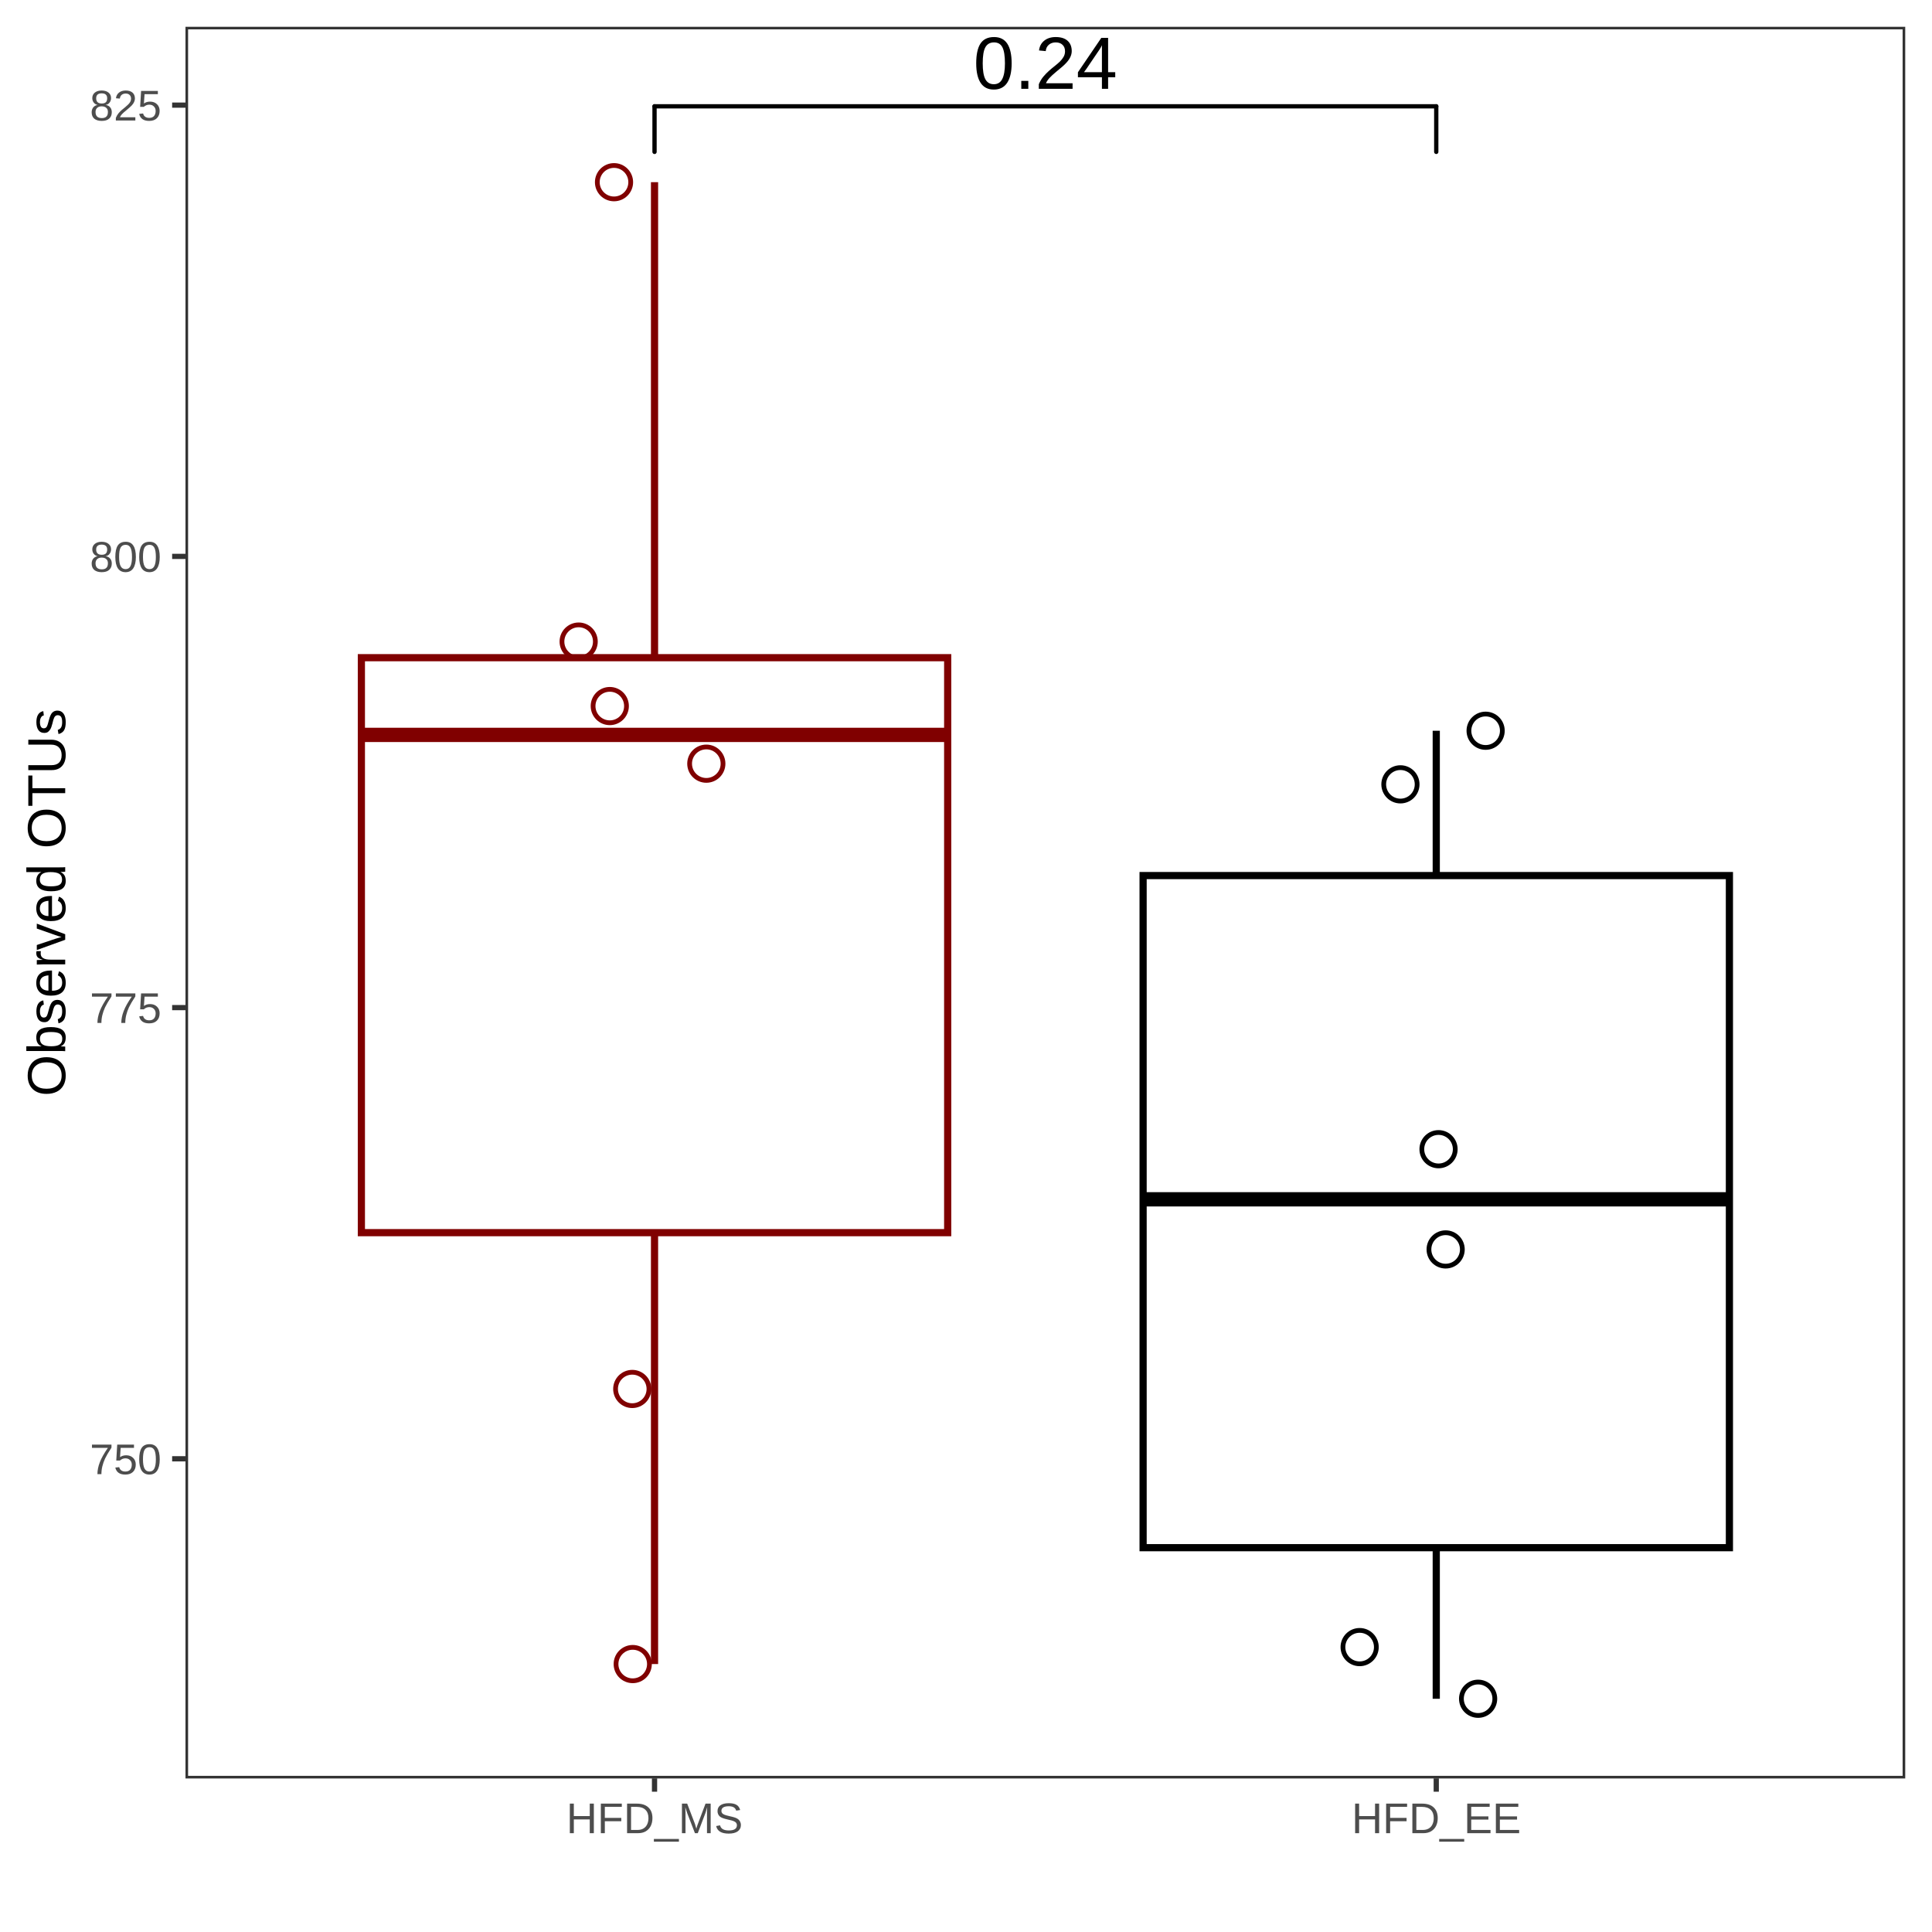
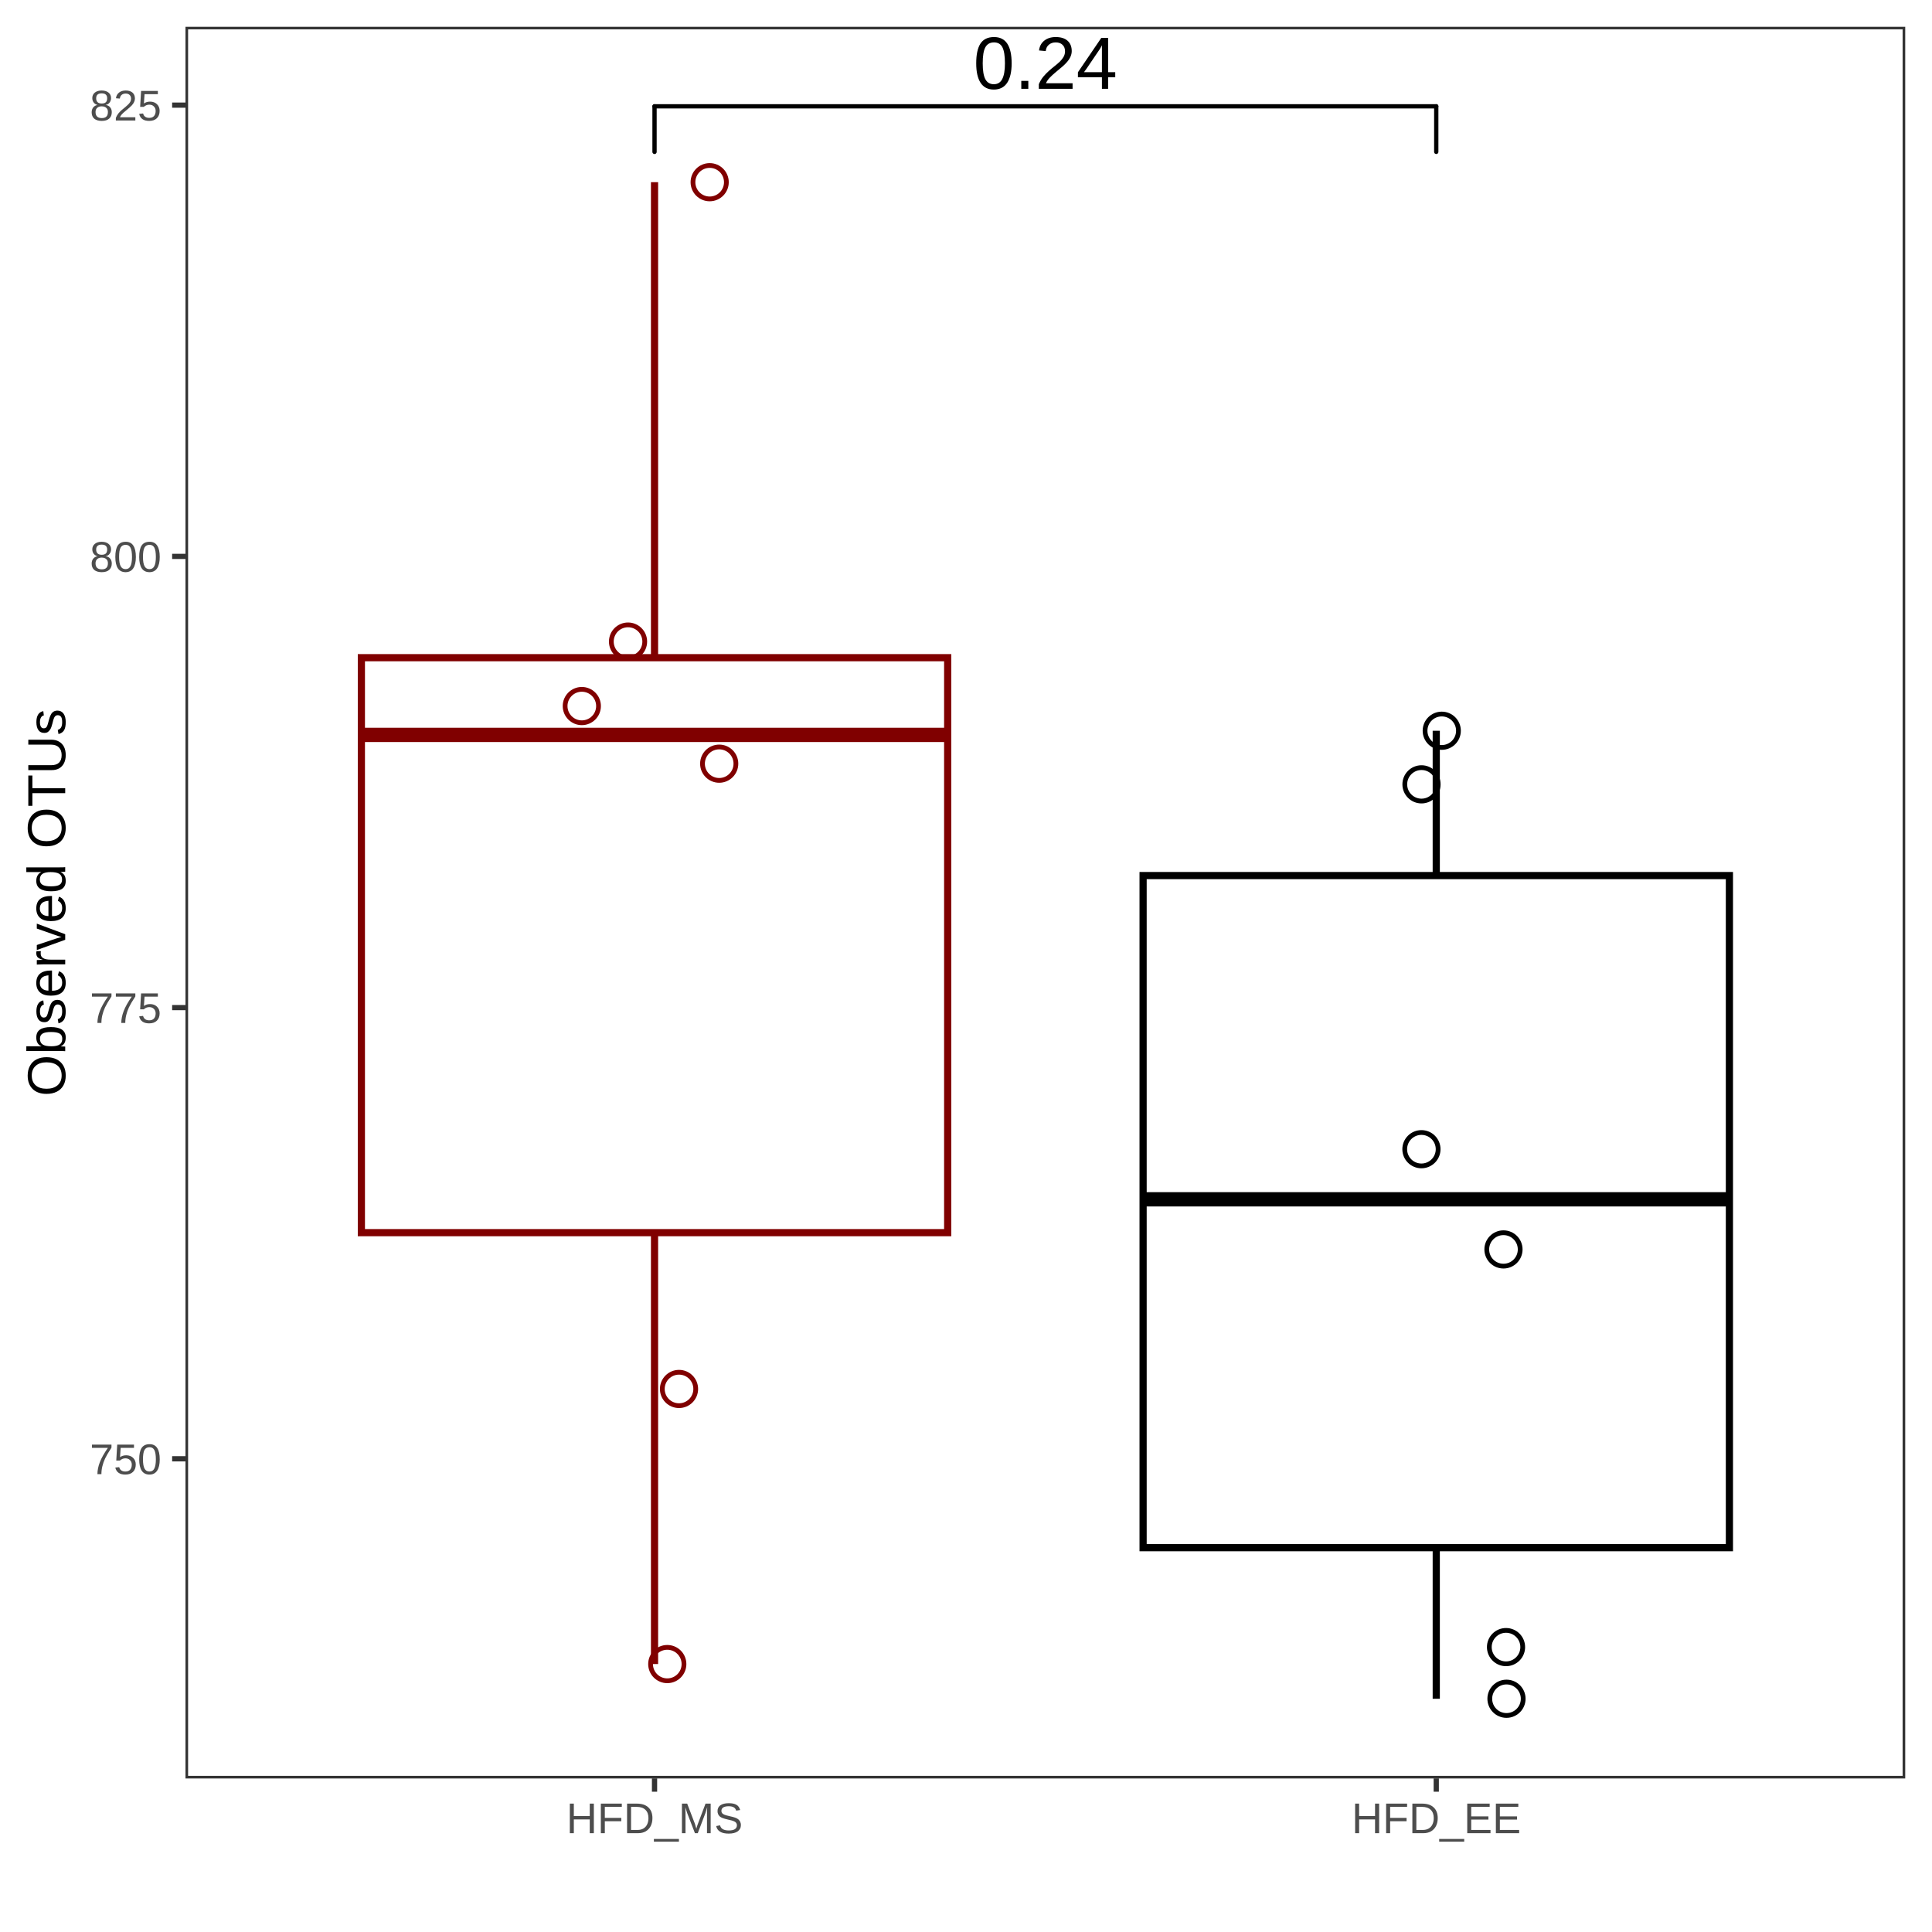
<svg xmlns="http://www.w3.org/2000/svg" class="svglite" width="288.00pt" height="288.00pt" viewBox="0 0 288.00 288.00">
  <defs>
    <style type="text/css">
    .svglite line, .svglite polyline, .svglite polygon, .svglite path, .svglite rect, .svglite circle {
      fill: none;
      stroke: #000000;
      stroke-linecap: round;
      stroke-linejoin: round;
      stroke-miterlimit: 10.00;
    }
    .svglite text {
      white-space: pre;
    }
  </style>
  </defs>
  <rect width="100%" height="100%" style="stroke: none; fill: #FFFFFF;" />
  <defs>
    <clipPath id="cpMC4wMHwyODguMDB8MC4wMHwyODguMDA=">
      <rect x="0.00" y="0.00" width="288.00" height="288.00" />
    </clipPath>
  </defs>
  <g clip-path="url(#cpMC4wMHwyODguMDB8MC4wMHwyODguMDA=)">
    <rect x="0.00" y="0.00" width="288.00" height="288.00" style="stroke-width: 0.78; stroke: #FFFFFF; fill: #FFFFFF;" />
  </g>
  <defs>
    <clipPath id="cpMjcuNjV8Mjg0LjAxfDMuOTl8MjY1LjEw">
      <rect x="27.65" y="3.99" width="256.36" height="261.12" />
    </clipPath>
  </defs>
  <g clip-path="url(#cpMjcuNjV8Mjg0LjAxfDMuOTl8MjY1LjEw)">
    <rect x="27.65" y="3.99" width="256.36" height="261.12" style="stroke-width: 0.78; stroke: none; fill: #FFFFFF;" />
    <line x1="97.57" y1="98.04" x2="97.57" y2="27.16" style="stroke-width: 1.07; stroke: #800000; stroke-linecap: butt;" />
    <line x1="97.57" y1="183.75" x2="97.57" y2="248.06" style="stroke-width: 1.07; stroke: #800000; stroke-linecap: butt;" />
    <polygon points="53.87,98.04 53.87,183.75 141.27,183.75 141.27,98.04 53.87,98.04 " style="stroke-width: 1.07; stroke: #800000; stroke-linecap: butt; stroke-linejoin: miter; fill: #FFFFFF;" />
    <line x1="53.87" y1="109.55" x2="141.27" y2="109.55" style="stroke-width: 2.13; stroke: #800000; stroke-linecap: butt; stroke-linejoin: miter;" />
    <line x1="214.10" y1="130.52" x2="214.10" y2="108.93" style="stroke-width: 1.07; stroke-linecap: butt;" />
    <line x1="214.10" y1="230.71" x2="214.10" y2="253.23" style="stroke-width: 1.07; stroke-linecap: butt;" />
    <polygon points="170.40,130.52 170.40,230.71 257.80,230.71 257.80,130.52 170.40,130.52 " style="stroke-width: 1.07; stroke-linecap: butt; stroke-linejoin: miter; fill: #FFFFFF;" />
    <line x1="170.40" y1="178.78" x2="257.80" y2="178.78" style="stroke-width: 2.13; stroke-linecap: butt; stroke-linejoin: miter;" />
-     <circle cx="214.44" cy="171.31" r="2.49" style="stroke-width: 0.71;" />
-     <circle cx="90.90" cy="105.25" r="2.49" style="stroke-width: 0.71; stroke: #800000;" />
-     <circle cx="221.46" cy="108.93" r="2.49" style="stroke-width: 0.71;" />
-     <circle cx="91.53" cy="27.16" r="2.49" style="stroke-width: 0.71; stroke: #800000;" />
-     <circle cx="220.34" cy="253.23" r="2.49" style="stroke-width: 0.71;" />
-     <circle cx="94.32" cy="248.06" r="2.49" style="stroke-width: 0.71; stroke: #800000;" />
-     <circle cx="202.68" cy="245.53" r="2.49" style="stroke-width: 0.71;" />
-     <circle cx="215.50" cy="186.25" r="2.49" style="stroke-width: 0.71;" />
-     <circle cx="105.29" cy="113.84" r="2.49" style="stroke-width: 0.71; stroke: #800000;" />
-     <circle cx="94.25" cy="207.05" r="2.49" style="stroke-width: 0.71; stroke: #800000;" />
-     <circle cx="208.76" cy="116.92" r="2.49" style="stroke-width: 0.71;" />
-     <circle cx="86.26" cy="95.64" r="2.49" style="stroke-width: 0.71; stroke: #800000;" />
+     <circle cx="211.89" cy="171.31" r="2.49" style="stroke-width: 0.71;" />
+     <circle cx="86.73" cy="105.25" r="2.49" style="stroke-width: 0.71; stroke: #800000;" />
+     <circle cx="214.92" cy="108.93" r="2.49" style="stroke-width: 0.71;" />
+     <circle cx="105.79" cy="27.16" r="2.49" style="stroke-width: 0.71; stroke: #800000;" />
+     <circle cx="224.57" cy="253.23" r="2.49" style="stroke-width: 0.71;" />
+     <circle cx="99.47" cy="248.06" r="2.49" style="stroke-width: 0.71; stroke: #800000;" />
+     <circle cx="224.50" cy="245.53" r="2.49" style="stroke-width: 0.71;" />
+     <circle cx="224.12" cy="186.25" r="2.49" style="stroke-width: 0.71;" />
+     <circle cx="107.21" cy="113.84" r="2.49" style="stroke-width: 0.71; stroke: #800000;" />
+     <circle cx="101.22" cy="207.05" r="2.49" style="stroke-width: 0.71; stroke: #800000;" />
+     <circle cx="211.90" cy="116.92" r="2.49" style="stroke-width: 0.71;" />
+     <circle cx="93.62" cy="95.64" r="2.49" style="stroke-width: 0.71; stroke: #800000;" />
    <text x="155.83" y="13.24" text-anchor="middle" style="font-size: 11.04px; font-family: &quot;Arial&quot;;" textLength="21.47px" lengthAdjust="spacingAndGlyphs">0.24</text>
    <line x1="214.10" y1="22.64" x2="214.10" y2="15.85" style="stroke-width: 0.64;" />
    <line x1="214.10" y1="15.85" x2="97.57" y2="15.85" style="stroke-width: 0.64;" />
    <line x1="97.57" y1="15.85" x2="97.57" y2="22.64" style="stroke-width: 0.64;" />
    <rect x="27.65" y="3.99" width="256.36" height="261.12" style="stroke-width: 0.78; stroke: #333333;" />
  </g>
  <g clip-path="url(#cpMC4wMHwyODguMDB8MC4wMHwyODguMDA=)">
    <text x="24.06" y="219.75" text-anchor="end" style="font-size: 6.40px;fill: #4D4D4D; font-family: &quot;Arial&quot;;" textLength="10.67px" lengthAdjust="spacingAndGlyphs">750</text>
    <text x="24.06" y="152.49" text-anchor="end" style="font-size: 6.40px;fill: #4D4D4D; font-family: &quot;Arial&quot;;" textLength="10.67px" lengthAdjust="spacingAndGlyphs">775</text>
    <text x="24.06" y="85.23" text-anchor="end" style="font-size: 6.40px;fill: #4D4D4D; font-family: &quot;Arial&quot;;" textLength="10.67px" lengthAdjust="spacingAndGlyphs">800</text>
    <text x="24.06" y="17.96" text-anchor="end" style="font-size: 6.40px;fill: #4D4D4D; font-family: &quot;Arial&quot;;" textLength="10.67px" lengthAdjust="spacingAndGlyphs">825</text>
    <polyline points="25.66,217.46 27.65,217.46 " style="stroke-width: 0.78; stroke: #333333; stroke-linecap: butt;" />
    <polyline points="25.66,150.20 27.65,150.20 " style="stroke-width: 0.78; stroke: #333333; stroke-linecap: butt;" />
    <polyline points="25.66,82.94 27.65,82.94 " style="stroke-width: 0.78; stroke: #333333; stroke-linecap: butt;" />
    <polyline points="25.66,15.67 27.65,15.67 " style="stroke-width: 0.78; stroke: #333333; stroke-linecap: butt;" />
    <polyline points="97.57,267.09 97.57,265.10 " style="stroke-width: 0.78; stroke: #333333; stroke-linecap: butt;" />
    <polyline points="214.10,267.09 214.10,265.10 " style="stroke-width: 0.78; stroke: #333333; stroke-linecap: butt;" />
    <text x="97.57" y="273.27" text-anchor="middle" style="font-size: 6.40px;fill: #4D4D4D; font-family: &quot;Arial&quot;;" textLength="26.28px" lengthAdjust="spacingAndGlyphs">HFD_MS</text>
    <text x="214.10" y="273.27" text-anchor="middle" style="font-size: 6.40px;fill: #4D4D4D; font-family: &quot;Arial&quot;;" textLength="25.21px" lengthAdjust="spacingAndGlyphs">HFD_EE</text>
    <text transform="translate(9.72,134.54) rotate(-90)" text-anchor="middle" style="font-size: 8.00px; font-family: &quot;Arial&quot;;" textLength="57.80px" lengthAdjust="spacingAndGlyphs">Observed OTUs</text>
  </g>
</svg>
